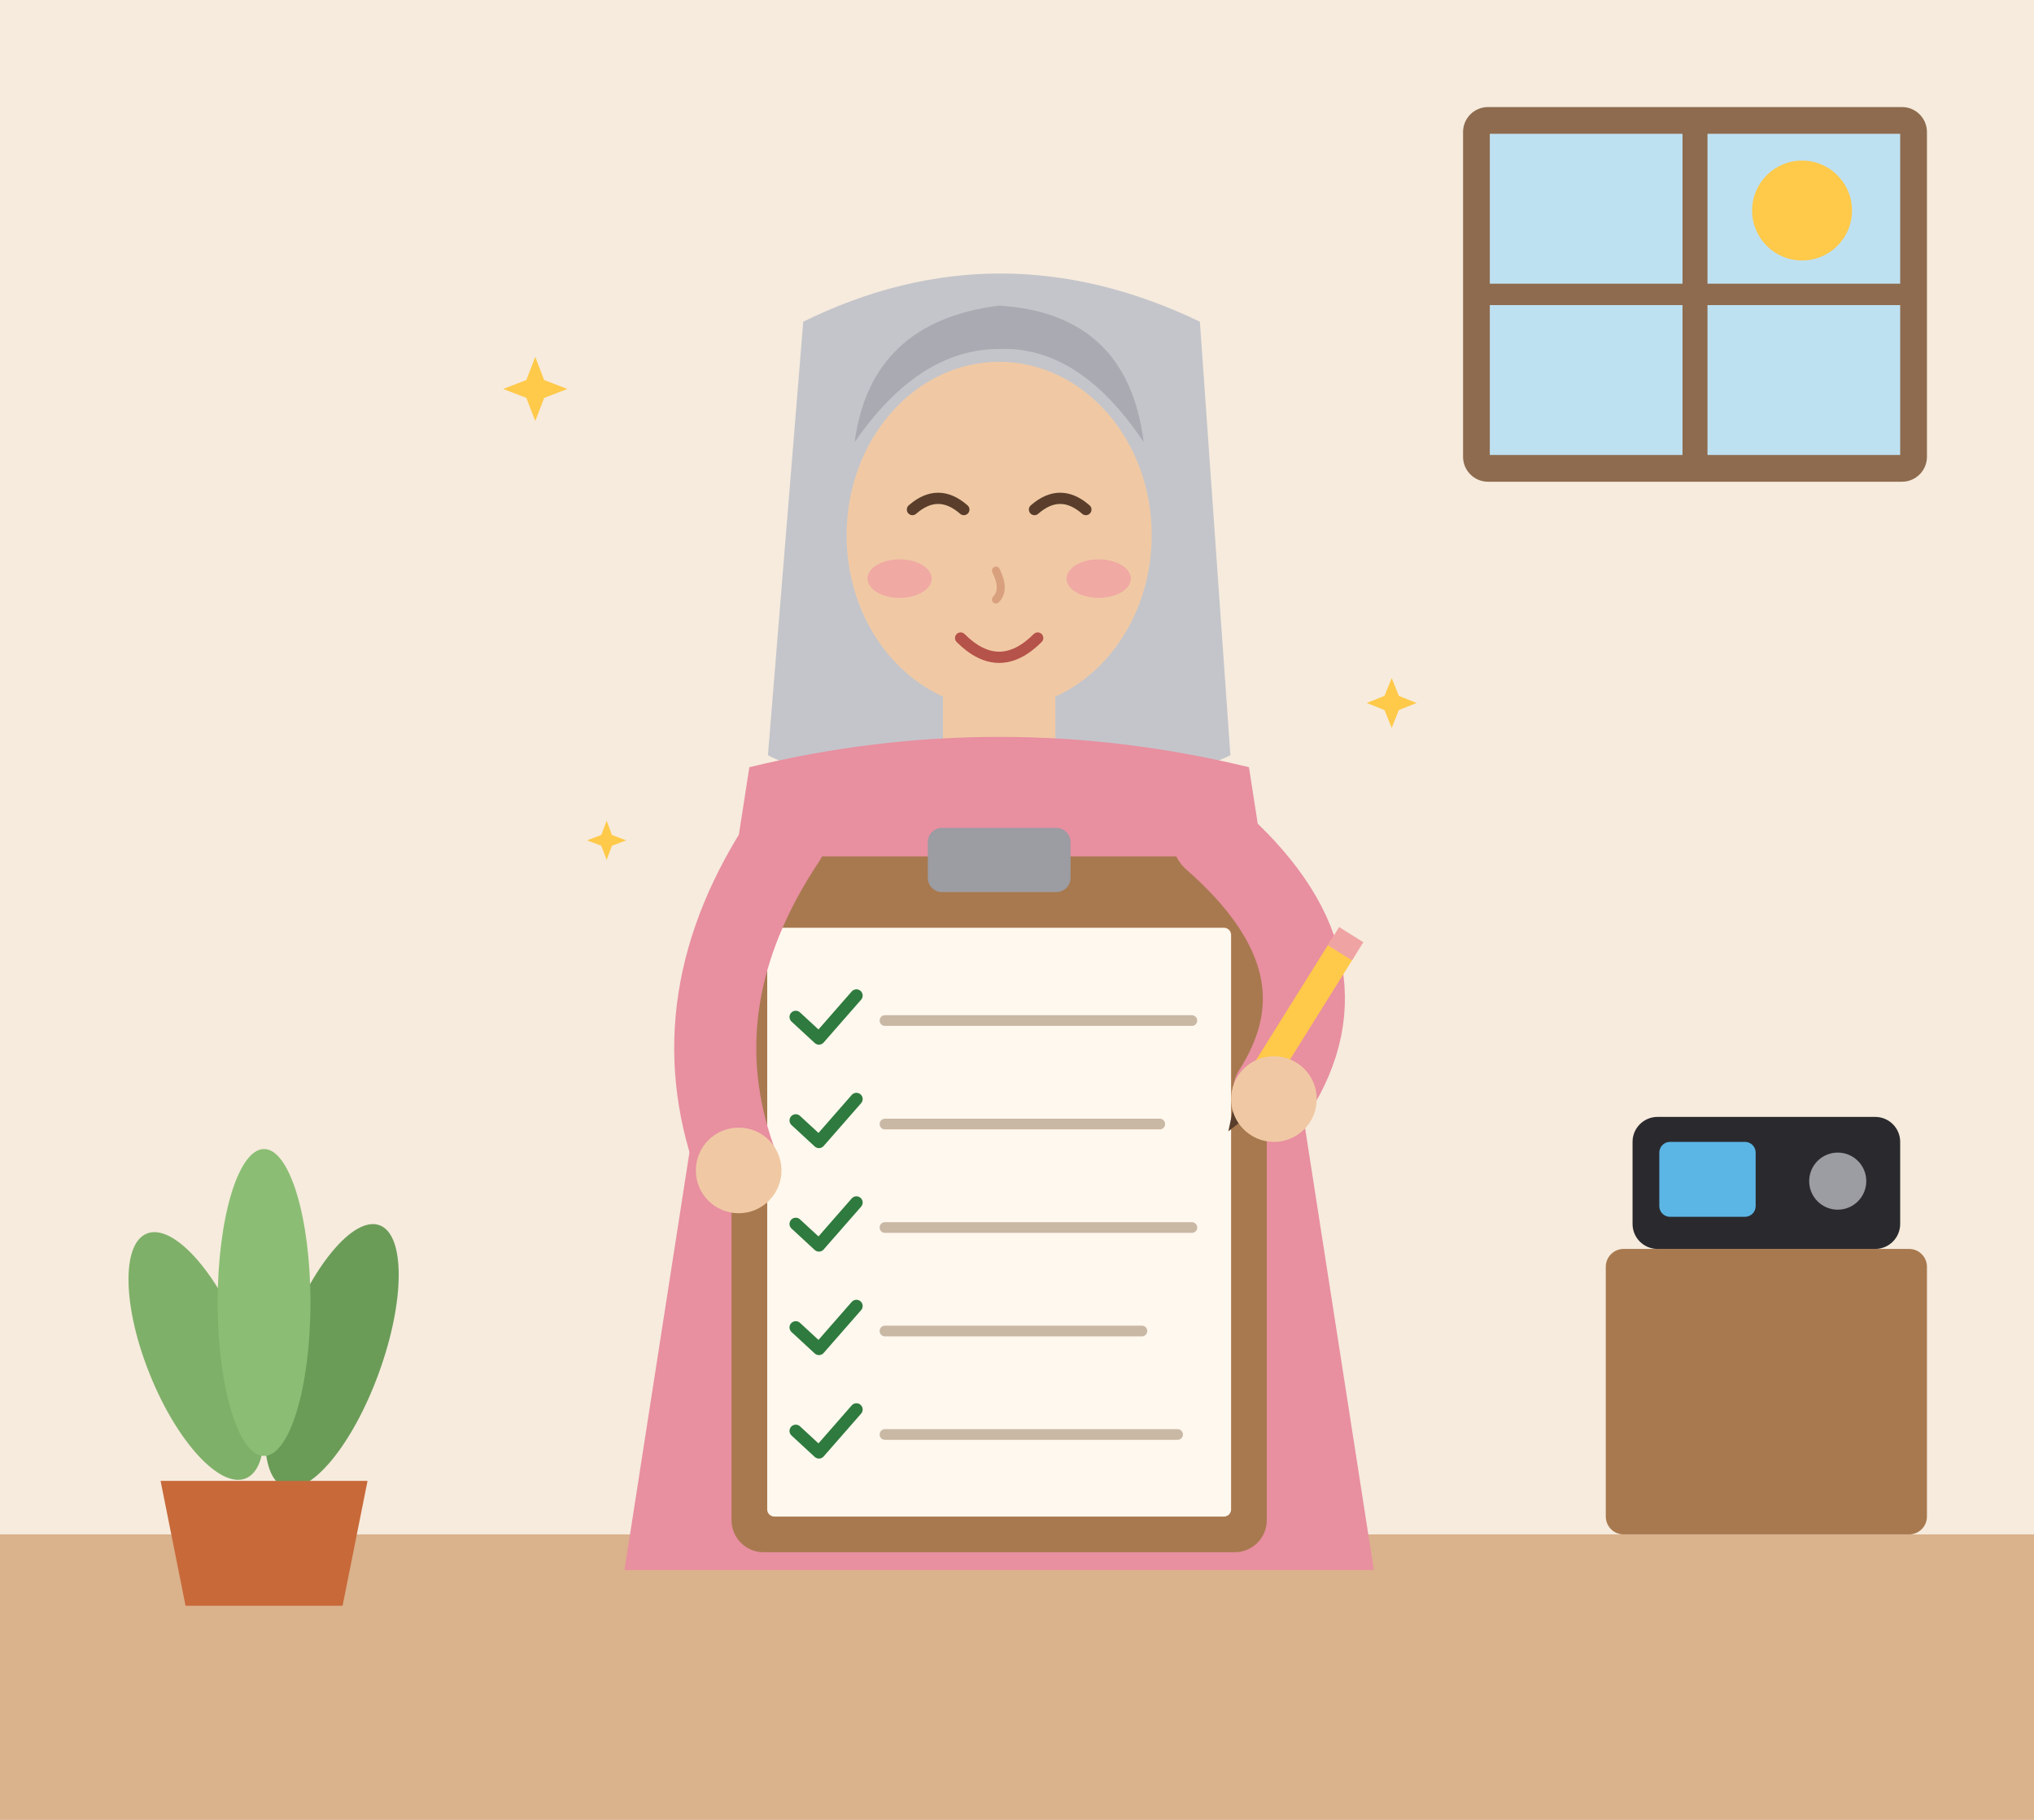
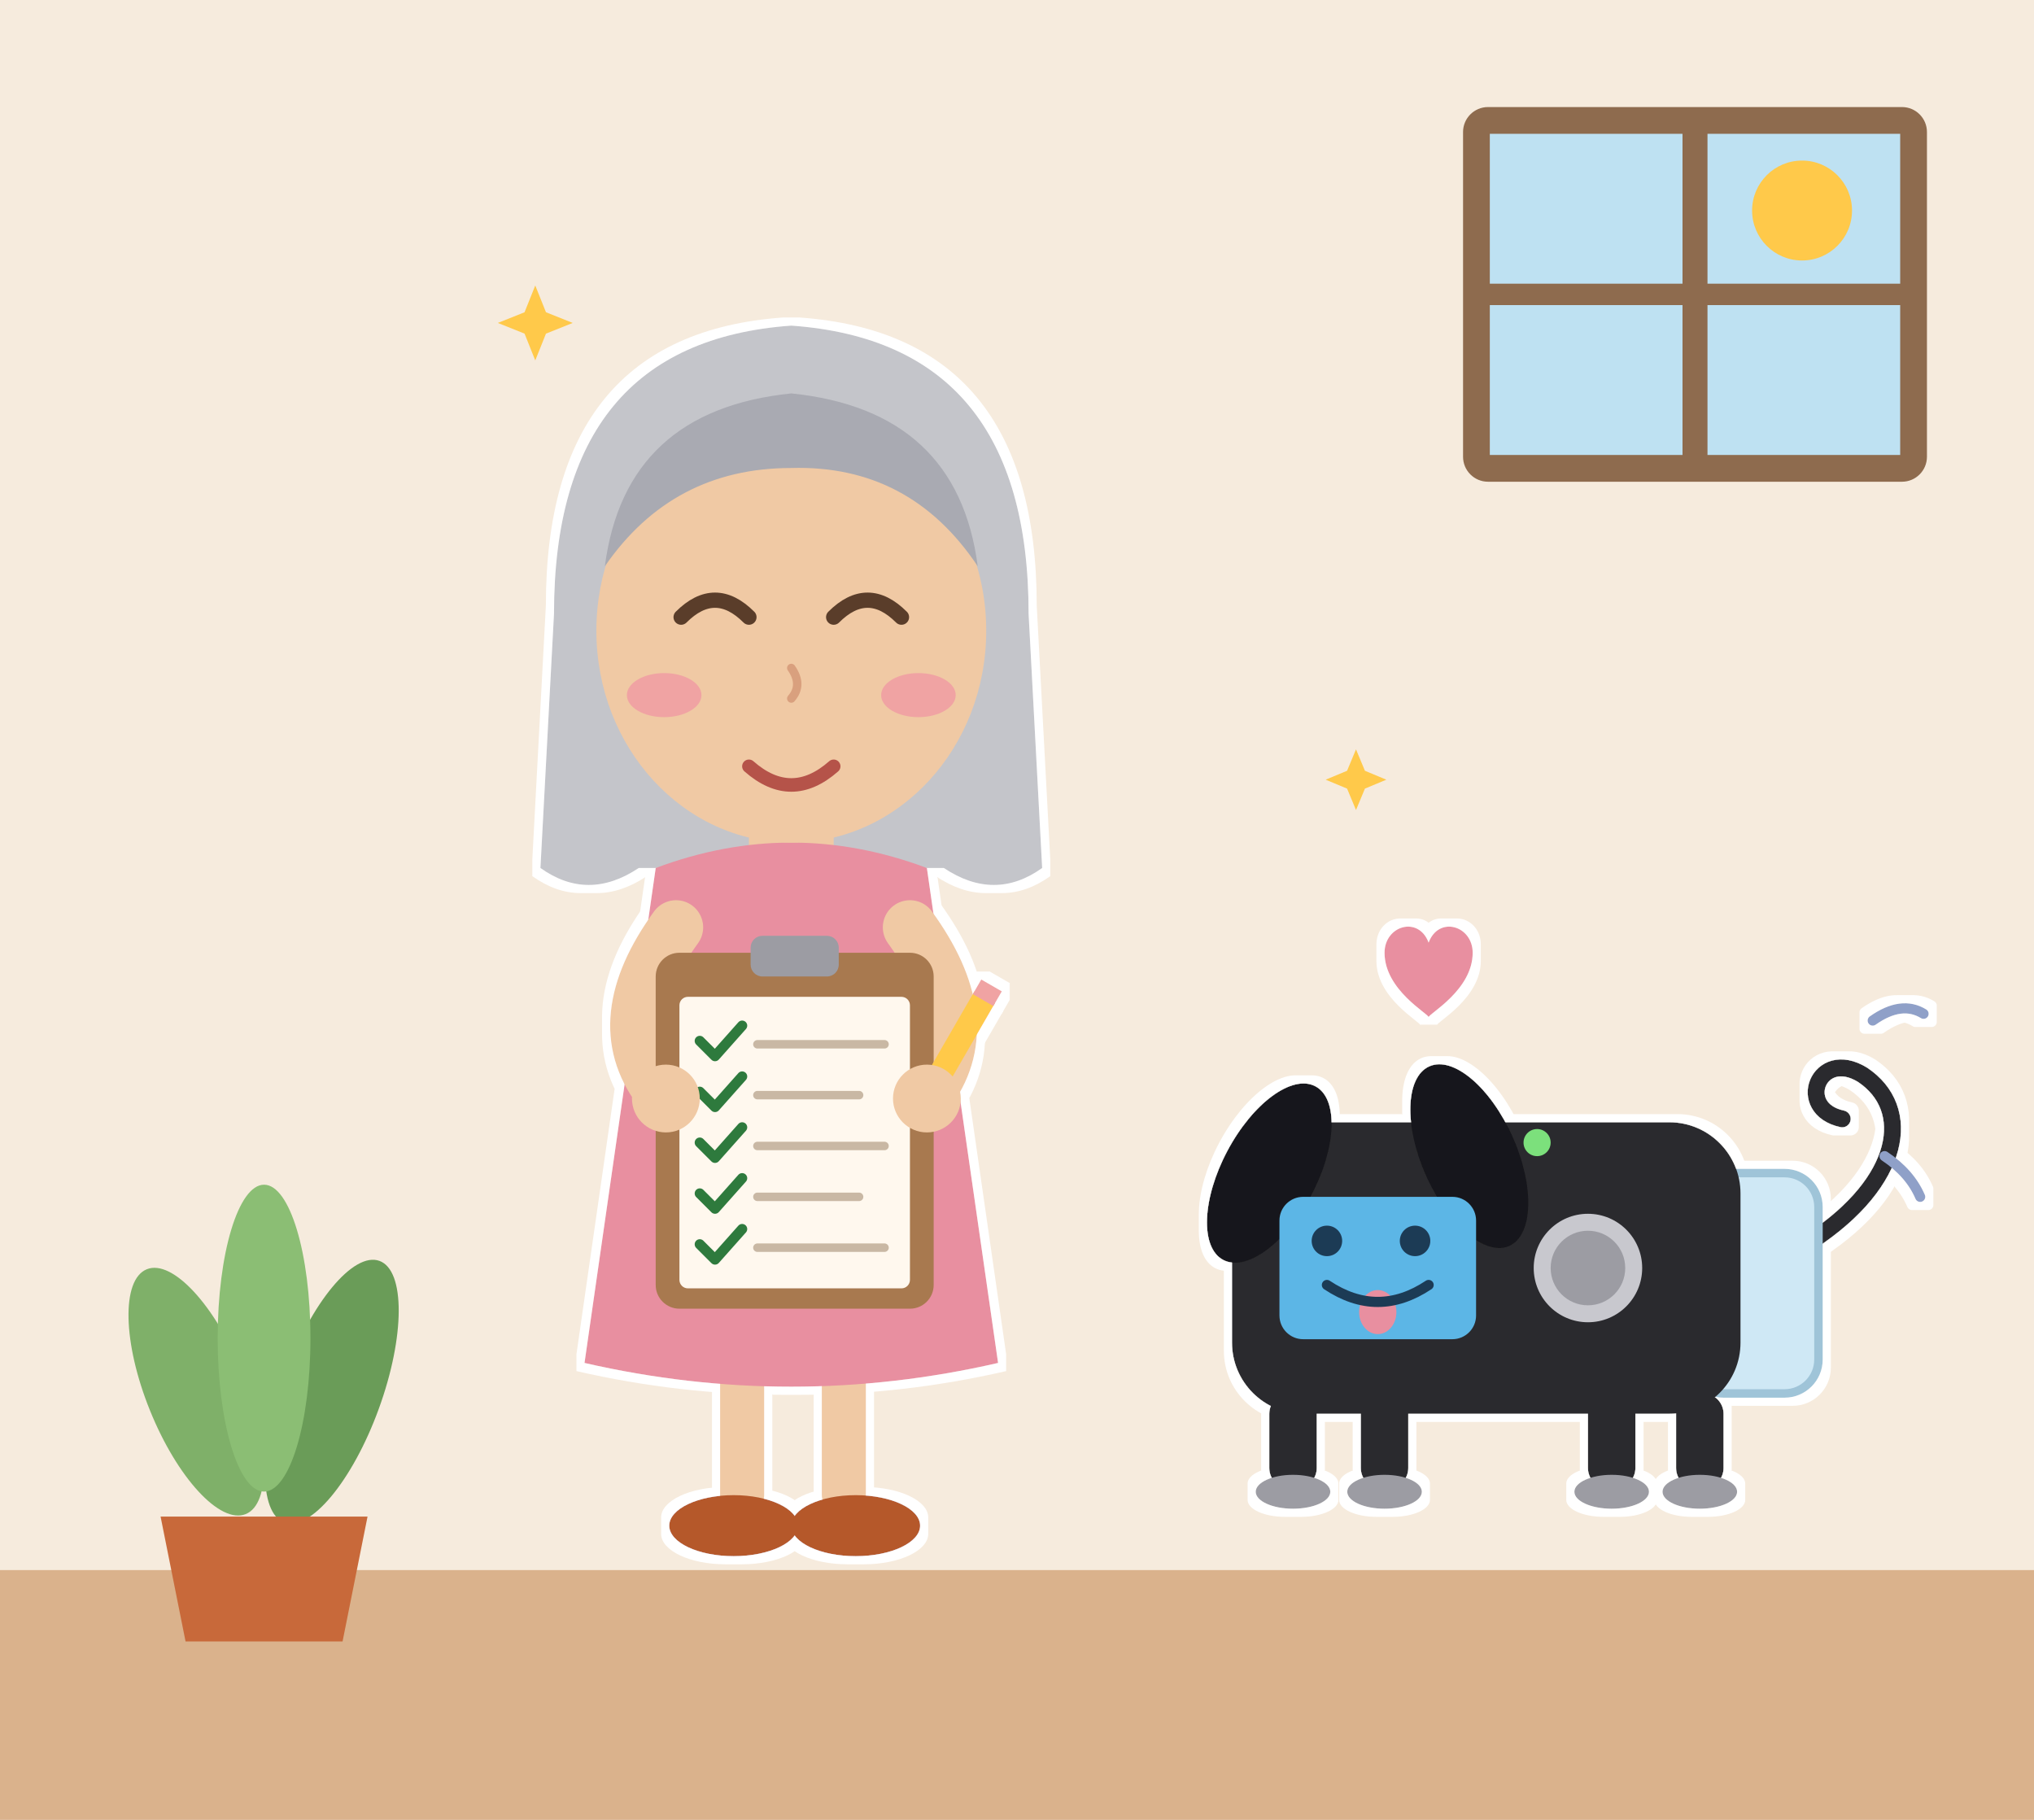
- <svg xmlns="http://www.w3.org/2000/svg" viewBox="0 0 1140 1020" role="img" aria-label="Ilustração: mulher de cabelos grisalhos sorridente segurando uma prancheta com uma lista de cinco itens marcados e um lápis na outra mão" style="display: block">
-   <rect x="0" y="0" width="1140" height="1020" fill="#F6EBDD" />
-   <rect x="0" y="860" width="1140" height="160" fill="#DAB28C" />
+ <svg xmlns="http://www.w3.org/2000/svg" viewBox="0 0 1140 1020" width="1140" height="1020">
+   <defs>
+     <filter id="c" x="-10%" y="-10%" width="120%" height="120%">
+       <feMorphology in="SourceAlpha" operator="dilate" radius="16" result="d" />
+       <feFlood flood-color="#ffffff" />
+       <feComposite in2="d" operator="in" result="w" />
+       <feMerge>
+         <feMergeNode in="w" />
+         <feMergeNode in="SourceGraphic" />
+       </feMerge>
+     </filter>
+   </defs>
+   <rect width="1140" height="1020" fill="#F6EBDD" />
+   <rect y="880" width="1140" height="140" fill="#DAB28C" />
  <rect x="820" y="60" width="260" height="210" rx="14" fill="#8E6B4E" />
  <rect x="835" y="75" width="108" height="84" fill="#BEE1F2" />
  <rect x="957" y="75" width="108" height="84" fill="#BEE1F2" />
  <rect x="835" y="171" width="108" height="84" fill="#BEE1F2" />
  <rect x="957" y="171" width="108" height="84" fill="#BEE1F2" />
  <circle cx="1010" cy="118" r="28" fill="#FFC94A" />
-   <ellipse cx="110" cy="760" rx="28" ry="74" fill="#7FB069" transform="rotate(-22 110 760)" />
-   <ellipse cx="186" cy="760" rx="28" ry="78" fill="#6A9C58" transform="rotate(20 186 760)" />
-   <ellipse cx="148" cy="730" rx="26" ry="86" fill="#8BBE74" />
-   <path d="M90 830 L 206 830 L 192 900 L 104 900 Z" fill="#C8693A" />
-   <rect x="900" y="700" width="180" height="160" rx="10" fill="#A8794F" />
-   <rect x="915" y="626" width="150" height="74" rx="14" fill="#2A2A2E" />
-   <rect x="930" y="640" width="54" height="42" rx="6" fill="#5BB6E6" />
-   <circle cx="1030" cy="662" r="16" fill="#9C9CA3" />
-   <g transform="translate(560 300) scale(0.9) translate(-420 -478)">
-     <path d="M298 345 Q 420 285 545 345 L 564 615 Q 530 632 500 612 L 340 612 Q 308 632 276 615 Z" fill="#C4C5CA" />
-     <rect x="385" y="555" width="70" height="80" fill="#F0C9A4" />
+   <ellipse cx="110" cy="780" rx="28" ry="74" fill="#7FB069" transform="rotate(-22 110 780)" />
+   <ellipse cx="186" cy="780" rx="28" ry="78" fill="#6A9C58" transform="rotate(20 186 780)" />
+   <ellipse cx="148" cy="750" rx="26" ry="86" fill="#8BBE74" />
+   <path d="M90 850 L206 850 L192 920 L104 920 Z" fill="#C8693A" />
+   <path d="M300 160 l6 15 15 6 -15 6 -6 15 -6 -15 -15 -6 15 -6 z" fill="#FFC94A" />
+   <path d="M760 420 l5 12 12 5 -12 5 -5 12 -5 -12 -12 -5 12 -5 z" fill="#FFC94A" />
+   <g transform="translate(130 40) scale(0.95)">
+     <g filter="url(#c)">
+       <path d="M190 320 Q190 160 330 150 Q470 160 470 320 L478 470 Q450 490 420 470 L240 470 Q210 490 182 470 Z" fill="#C4C5CA" />
+       <rect x="288" y="740" width="26" height="110" rx="10" fill="#F0C9A4" />
+       <rect x="348" y="740" width="26" height="110" rx="10" fill="#F0C9A4" />
+       <ellipse cx="296" cy="858" rx="38" ry="18" fill="#B5582C" />
+       <ellipse cx="368" cy="858" rx="38" ry="18" fill="#B5582C" />
+       <rect x="305" y="430" width="50" height="60" fill="#F0C9A4" />
+       <path d="M250 470 Q330 440 410 470 L452 762 Q330 790 208 762 Z" fill="#E88FA0" />
+       <ellipse cx="330" cy="330" rx="115" ry="125" fill="#F0C9A4" />
+       <path d="M220 292 Q232 200 330 190 Q428 200 440 292 Q400 232 330 234 Q260 234 220 292 Z" fill="#A9AAB2" />
+       <path d="M265 322 Q285 302 305 322" fill="none" stroke="#5A3E2B" stroke-width="9" stroke-linecap="round" />
+       <path d="M355 322 Q375 302 395 322" fill="none" stroke="#5A3E2B" stroke-width="9" stroke-linecap="round" />
+       <ellipse cx="255" cy="368" rx="22" ry="13" fill="#F0A3A3" />
+       <ellipse cx="405" cy="368" rx="22" ry="13" fill="#F0A3A3" />
+       <path d="M305 410 Q330 432 355 410" fill="none" stroke="#B5524A" stroke-width="8" stroke-linecap="round" />
+       <path d="M330 352 Q337 362 330 370" fill="none" stroke="#D9A07E" stroke-width="5" stroke-linecap="round" />
+       <path d="M262 505 Q222 560 252 600" fill="none" stroke="#F0C9A4" stroke-width="32" stroke-linecap="round" />
+       <path d="M400 505 Q440 560 412 600" fill="none" stroke="#F0C9A4" stroke-width="32" stroke-linecap="round" />
+       <rect x="250" y="520" width="164" height="210" rx="14" fill="#A8794F" />
+       <rect x="264" y="546" width="136" height="172" rx="5" fill="#FFF8EE" />
+       <rect x="306" y="510" width="52" height="24" rx="7" fill="#9C9CA3" />
+       <path d="M276 572 l9 9 16 -18" fill="none" stroke="#2F7A3E" stroke-width="6" stroke-linecap="round" stroke-linejoin="round" />
+       <line x1="310" y1="574" x2="385" y2="574" stroke="#C9B8A4" stroke-width="5" stroke-linecap="round" />
+       <path d="M276 602 l9 9 16 -18" fill="none" stroke="#2F7A3E" stroke-width="6" stroke-linecap="round" stroke-linejoin="round" />
+       <line x1="310" y1="604" x2="370" y2="604" stroke="#C9B8A4" stroke-width="5" stroke-linecap="round" />
+       <path d="M276 632 l9 9 16 -18" fill="none" stroke="#2F7A3E" stroke-width="6" stroke-linecap="round" stroke-linejoin="round" />
+       <line x1="310" y1="634" x2="385" y2="634" stroke="#C9B8A4" stroke-width="5" stroke-linecap="round" />
+       <path d="M276 662 l9 9 16 -18" fill="none" stroke="#2F7A3E" stroke-width="6" stroke-linecap="round" stroke-linejoin="round" />
+       <line x1="310" y1="664" x2="370" y2="664" stroke="#C9B8A4" stroke-width="5" stroke-linecap="round" />
+       <path d="M276 692 l9 9 16 -18" fill="none" stroke="#2F7A3E" stroke-width="6" stroke-linecap="round" stroke-linejoin="round" />
+       <line x1="310" y1="694" x2="385" y2="694" stroke="#C9B8A4" stroke-width="5" stroke-linecap="round" />
+       <circle cx="256" cy="606" r="20" fill="#F0C9A4" />
+       <g transform="rotate(30 420 590)">
+         <rect x="412" y="540" width="14" height="70" fill="#FFC94A" />
+         <path d="M412 610 L426 610 L419 628 Z" fill="#5A3E2B" />
+         <rect x="412" y="532" width="14" height="10" fill="#F0A3A3" />
+       </g>
+       <circle cx="410" cy="606" r="20" fill="#F0C9A4" />
+       <path d="M932 690 C 985 655, 992 612, 962 592 C 936 576, 922 612, 950 618" fill="none" stroke="#2A2A2E" stroke-width="10" stroke-linecap="round" />
+       <path d="M968 560 Q985 548 998 556 M975 640 Q990 650 996 664" fill="none" stroke="#8FA0C8" stroke-width="6" stroke-linecap="round" />
+       <rect x="860" y="650" width="76" height="130" rx="20" fill="#CFE8F5" stroke="#9FC4D8" stroke-width="5" />
+       <rect x="612" y="780" width="28" height="56" rx="12" fill="#2A2A2E" />
+       <rect x="666" y="780" width="28" height="56" rx="12" fill="#2A2A2E" />
+       <rect x="800" y="780" width="28" height="56" rx="12" fill="#2A2A2E" />
+       <rect x="852" y="780" width="28" height="56" rx="12" fill="#2A2A2E" />
+       <ellipse cx="626" cy="838" rx="22" ry="10" fill="#9C9CA3" />
+       <ellipse cx="680" cy="838" rx="22" ry="10" fill="#9C9CA3" />
+       <ellipse cx="814" cy="838" rx="22" ry="10" fill="#9C9CA3" />
+       <ellipse cx="866" cy="838" rx="22" ry="10" fill="#9C9CA3" />
+       <rect x="590" y="620" width="300" height="172" rx="42" fill="#2A2A2E" />
+       <ellipse cx="612" cy="650" rx="28" ry="58" fill="#18181B" transform="rotate(28 612 650)" />
+       <ellipse cx="730" cy="640" rx="28" ry="58" fill="#18181B" transform="rotate(-24 730 640)" />
+       <rect x="618" y="664" width="116" height="84" rx="14" fill="#5BB6E6" />
+       <circle cx="646" cy="690" r="9" fill="#1F3A55" />
+       <circle cx="698" cy="690" r="9" fill="#1F3A55" />
+       <ellipse cx="676" cy="732" rx="11" ry="13" fill="#E88FA0" />
+       <path d="M646 716 Q676 736 706 716" fill="none" stroke="#1F3A55" stroke-width="6" stroke-linecap="round" />
+       <circle cx="800" cy="706" r="32" fill="#C8C8CE" />
+       <circle cx="800" cy="706" r="22" fill="#9C9CA3" />
+       <circle cx="770" cy="632" r="8" fill="#7BE07B" />
+       <path d="M680 520 C 680 504, 700 498, 706 514 C 712 498, 732 504, 732 520 C 732 542, 706 556, 706 558 C 706 556, 680 542, 680 520 Z" fill="#E88FA0" />
+     </g>
  </g>
-   <path d="M420 430 Q 560 396 700 430 L 770 880 L 350 880 Z" fill="#E88FA0" />
-   <g transform="translate(560 300) scale(0.9) translate(-420 -478)">
-     <ellipse cx="420" cy="478" rx="95" ry="108" fill="#F0C9A4" />
-     <path d="M330 420 Q 340 345 420 335 Q 500 340 510 420 Q 470 360 420 362 Q 370 362 330 420 Z" fill="#A9AAB2" />
-     <path d="M366 462 Q 382 448 398 462" fill="none" stroke="#5A3E2B" stroke-width="7" stroke-linecap="round" />
-     <path d="M442 462 Q 458 448 474 462" fill="none" stroke="#5A3E2B" stroke-width="7" stroke-linecap="round" />
-     <ellipse cx="358" cy="505" rx="20" ry="12" fill="#F0A3A3" opacity="0.85" />
-     <ellipse cx="482" cy="505" rx="20" ry="12" fill="#F0A3A3" opacity="0.85" />
-     <path d="M418 500 Q 424 512 418 518" fill="none" stroke="#D9A07E" stroke-width="5" stroke-linecap="round" />
-     <path d="M396 542 Q 420 566 444 542" fill="none" stroke="#B5524A" stroke-width="7" stroke-linecap="round" />
-   </g>
-   <rect x="410" y="480" width="300" height="390" rx="18" fill="#A8794F" />
-   <rect x="430" y="520" width="260" height="330" rx="4" fill="#FFF8EE" />
-   <rect x="520" y="464" width="80" height="36" rx="8" fill="#9C9CA3" />
-   <path d="M446 570 L 459 582 L 480 558" fill="none" stroke="#2F7A3E" stroke-width="7" stroke-linecap="round" stroke-linejoin="round" />
-   <line x1="496" y1="572" x2="668" y2="572" stroke="#C9B8A4" stroke-width="6" stroke-linecap="round" />
-   <path d="M446 628 L 459 640 L 480 616" fill="none" stroke="#2F7A3E" stroke-width="7" stroke-linecap="round" stroke-linejoin="round" />
-   <line x1="496" y1="630" x2="650" y2="630" stroke="#C9B8A4" stroke-width="6" stroke-linecap="round" />
-   <path d="M446 686 L 459 698 L 480 674" fill="none" stroke="#2F7A3E" stroke-width="7" stroke-linecap="round" stroke-linejoin="round" />
-   <line x1="496" y1="688" x2="668" y2="688" stroke="#C9B8A4" stroke-width="6" stroke-linecap="round" />
-   <path d="M446 744 L 459 756 L 480 732" fill="none" stroke="#2F7A3E" stroke-width="7" stroke-linecap="round" stroke-linejoin="round" />
-   <line x1="496" y1="746" x2="640" y2="746" stroke="#C9B8A4" stroke-width="6" stroke-linecap="round" />
-   <path d="M446 802 L 459 814 L 480 790" fill="none" stroke="#2F7A3E" stroke-width="7" stroke-linecap="round" stroke-linejoin="round" />
-   <line x1="496" y1="804" x2="660" y2="804" stroke="#C9B8A4" stroke-width="6" stroke-linecap="round" />
-   <path d="M440 470 Q 380 560 412 650" fill="none" stroke="#E88FA0" stroke-width="46" stroke-linecap="round" />
-   <circle cx="414" cy="656" r="24" fill="#F0C9A4" />
-   <path d="M680 470 Q 760 540 714 612" fill="none" stroke="#E88FA0" stroke-width="46" stroke-linecap="round" />
-   <g transform="rotate(32 716 590)">
-     <rect x="708" y="520" width="16" height="100" fill="#FFC94A" />
-     <path d="M708 620 L 724 620 L 716 642 Z" fill="#5A3E2B" />
-     <rect x="708" y="512" width="16" height="12" fill="#F0A3A3" />
-   </g>
-   <circle cx="714" cy="616" r="24" fill="#F0C9A4" />
-   <path d="M300 200 l5 13 13 5 -13 5 -5 13 -5 -13 -13 -5 13 -5 z" fill="#FFC94A" />
-   <path d="M780 380 l4 10 10 4 -10 4 -4 10 -4 -10 -10 -4 10 -4 z" fill="#FFC94A" />
-   <path d="M340 460 l3 8 8 3 -8 3 -3 8 -3 -8 -8 -3 8 -3 z" fill="#FFC94A" />
</svg>
